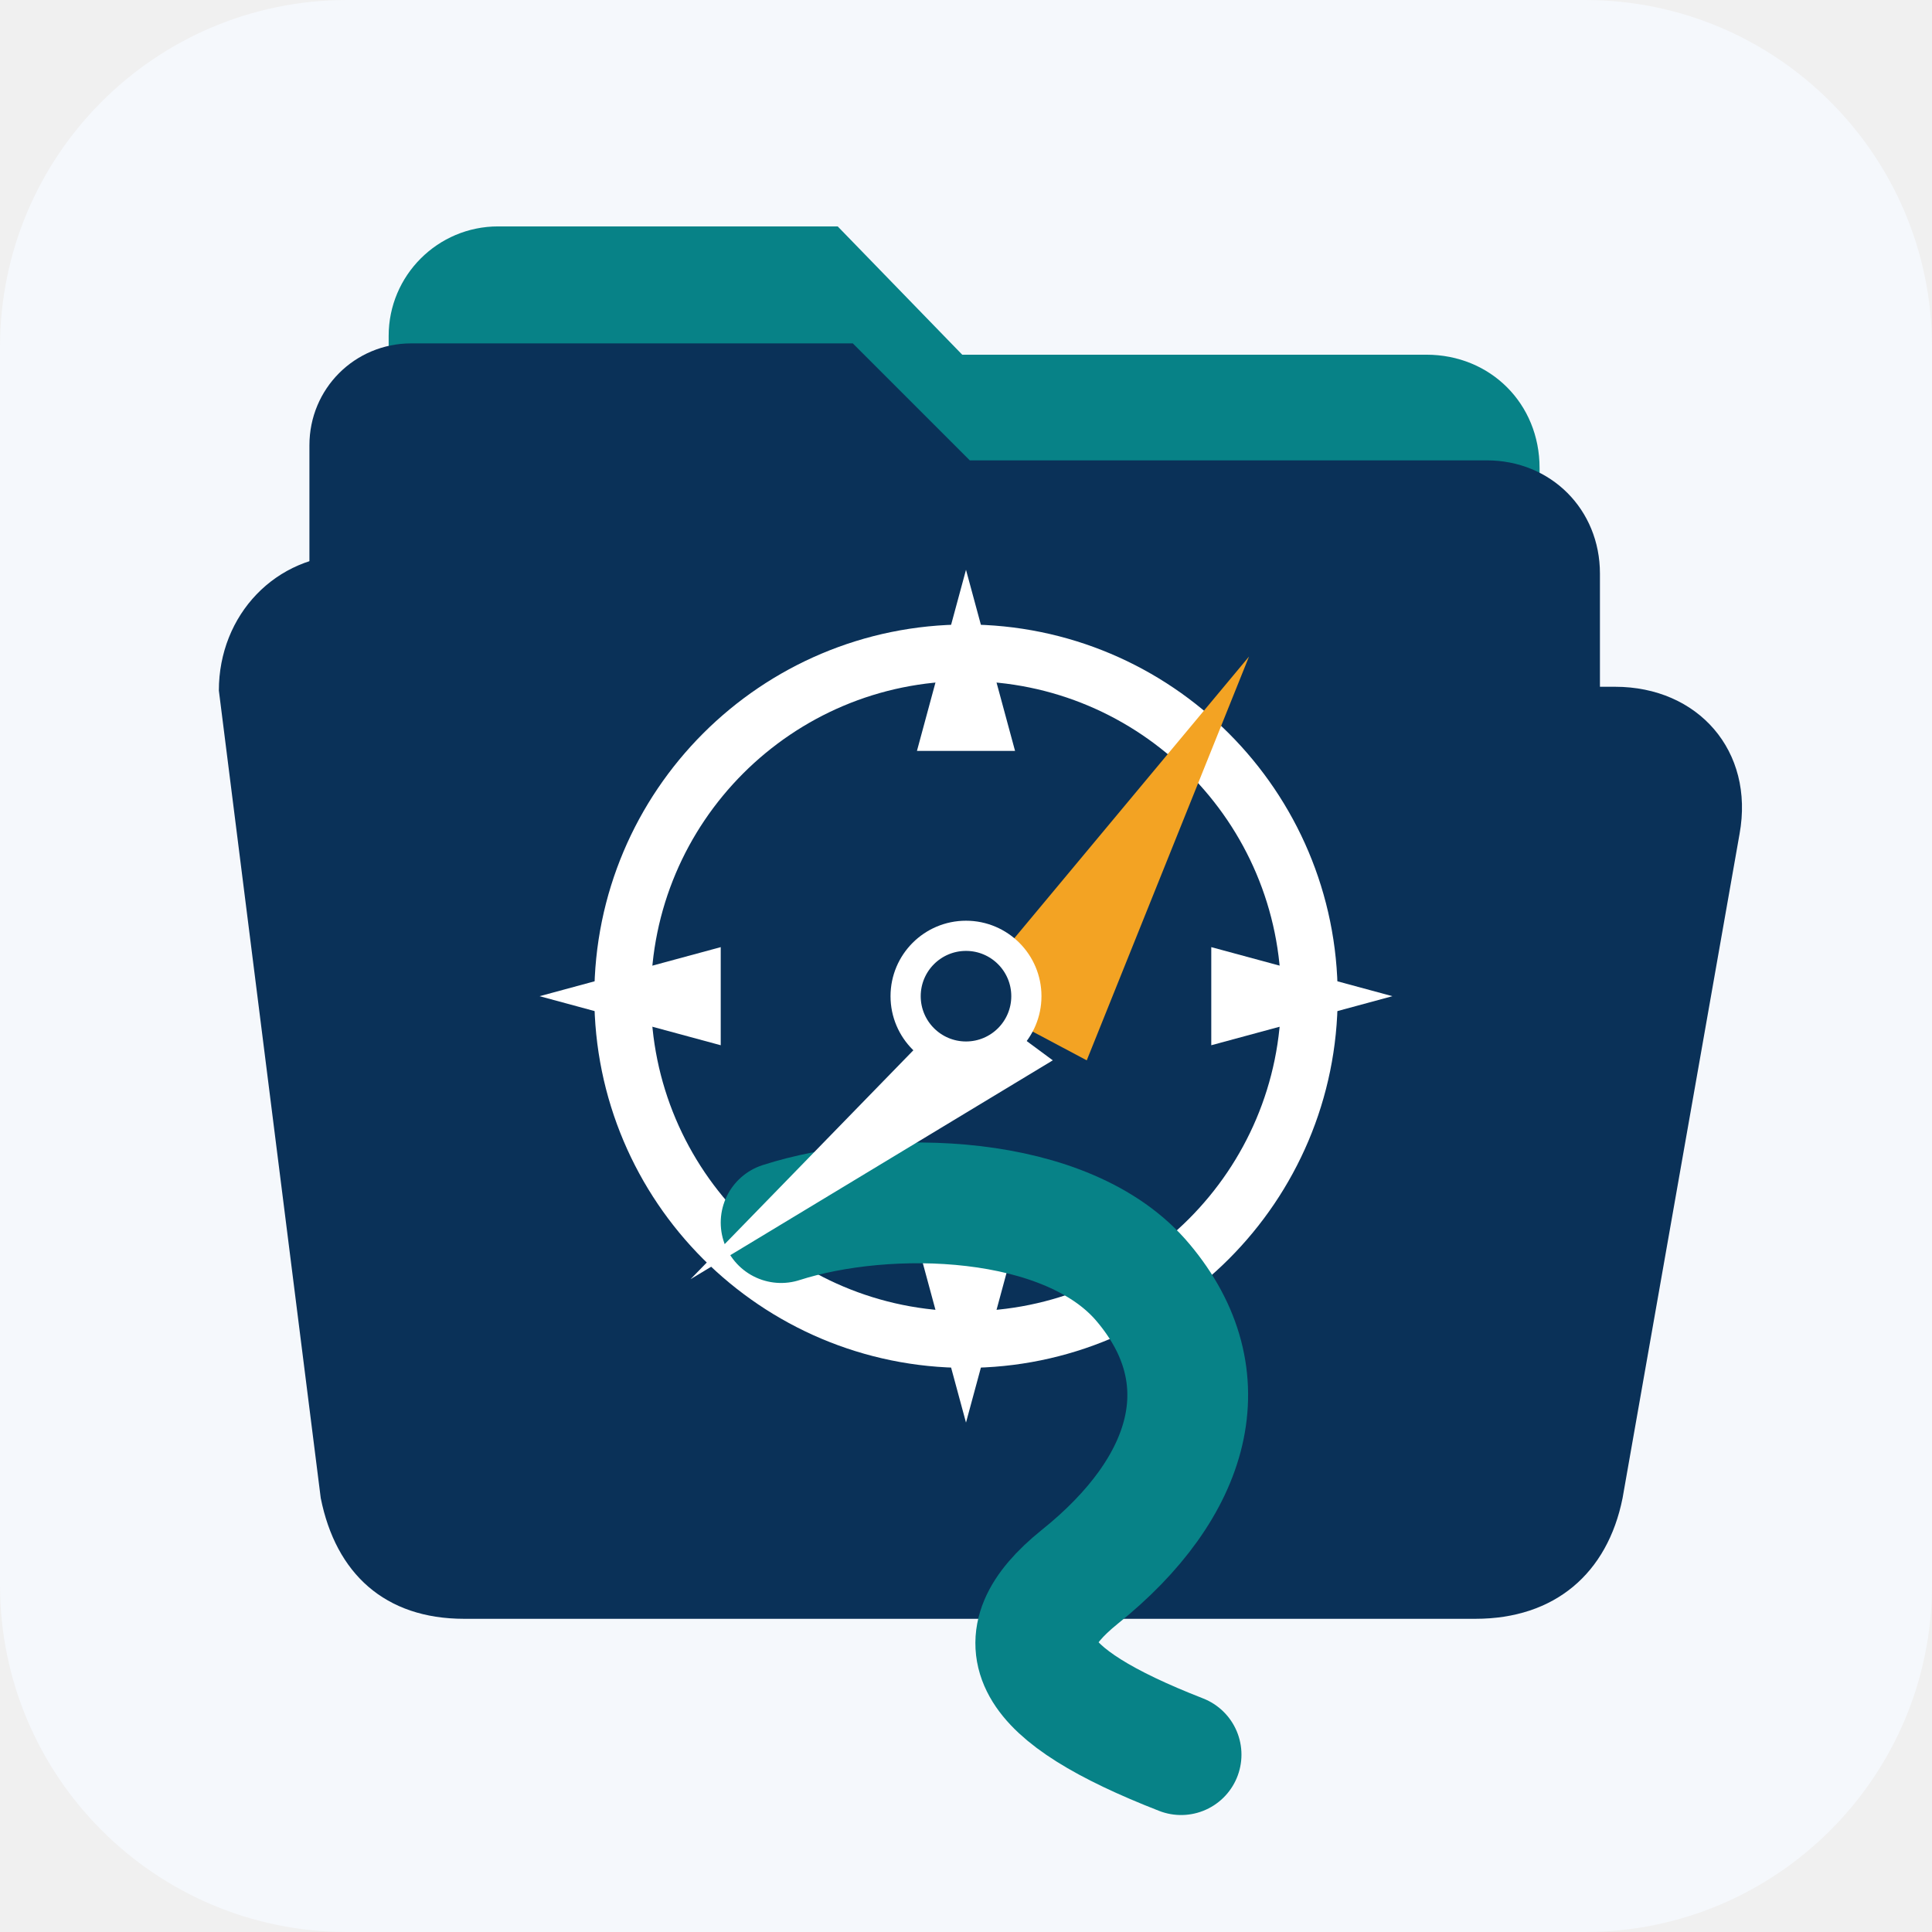
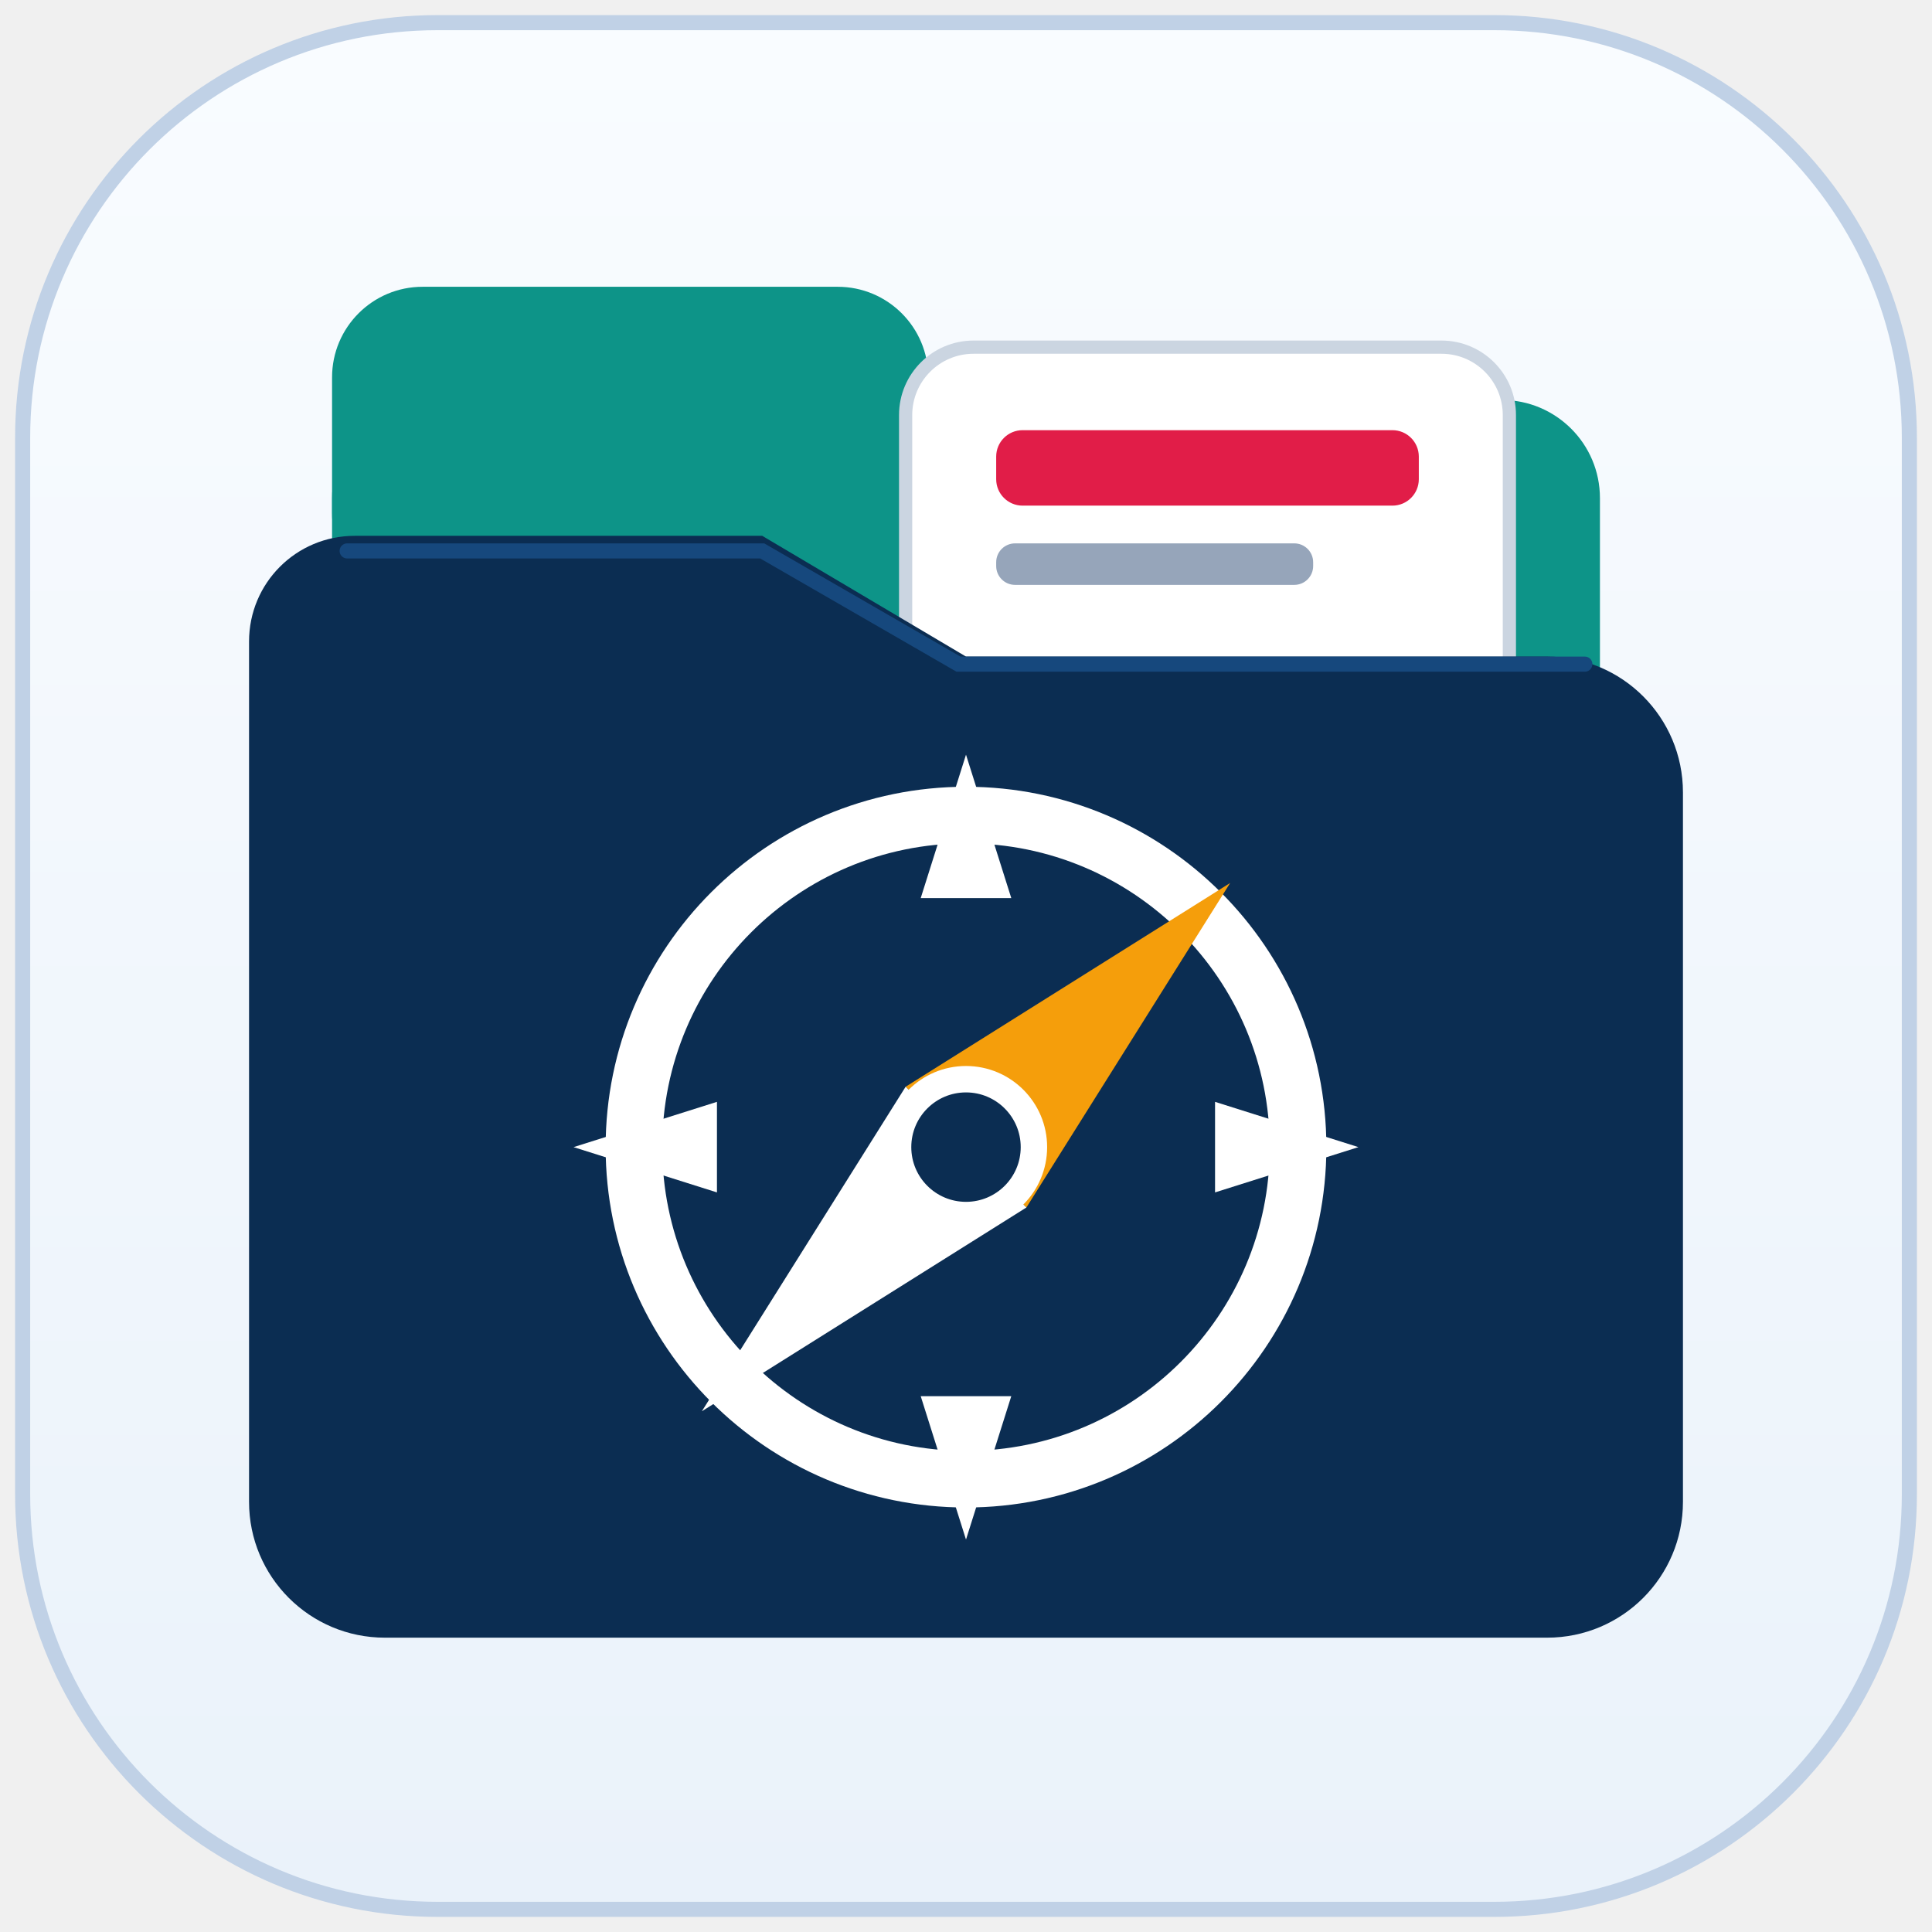
- <svg xmlns="http://www.w3.org/2000/svg" xmlns:xlink="http://www.w3.org/1999/xlink" width="512" height="512" viewBox="0 0 512 512" role="img" aria-labelledby="title desc">
+ <svg xmlns="http://www.w3.org/2000/svg" width="512" height="512" viewBox="0 0 512 512" role="img" aria-labelledby="title desc">
  <defs>
-     <g id="arkivpiloten-mark" stroke-linecap="round" stroke-linejoin="round">
-       <path fill="#078287" d="M103 133V89c0-16 13-29 29-29h90l33 34h123c17 0 30 13 30 30v51H103z" />
-       <path fill="#0A3158" d="M82 165v-47c0-15 12-27 27-27h117l31 31h137c17 0 30 13 30 30v35H82z" />
-       <path fill="#0A3158" d="M58 183c0-20 15-36 35-36h113c16 0 28 5 39 17l18 18h165c22 0 37 17 33 39l-31 176c-4 20-18 32-39 32H123c-21 0-34-12-38-32L58 183z" />
-       <circle cx="256" cy="264" r="91" fill="none" stroke="#FFFFFF" stroke-width="15" />
-       <path fill="#FFFFFF" d="M256 151l-13 48h26zM369 264l-48-13v26zM256 377l13-48h-26zM143 264l48 13v-26z" />
-       <path d="M207 324c28-9 76-8 96 16 21 25 13 54-17 78-21 17-14 31 27 47" fill="none" stroke="#078287" stroke-width="32" />
-       <path fill="#F3A323" d="M256 264l75-90-43 107z" />
-       <path fill="#FFFFFF" d="M256 264l-73 75 96-58z" />
-       <circle cx="256" cy="264" r="16" fill="#0A3158" stroke="#FFFFFF" stroke-width="8" />
-     </g>
+     <linearGradient id="bg-frost" x1="0" y1="0" x2="0" y2="1">
+       <stop offset="0%" stop-color="#F9FCFF" />
+       <stop offset="100%" stop-color="#EAF2FA" />
+     </linearGradient>
  </defs>
-   <rect width="512" height="512" rx="92" fill="#F5F8FC" />
-   <use xlink:href="#arkivpiloten-mark" />
+   <g id="Layer_Badge_Plate">
+     <rect x="6" y="6" width="500" height="500" rx="110" fill="url(#bg-frost)" stroke="#C0D1E6" stroke-width="4" />
+   </g>
+   <g id="Layer_Folder_Back_Tab">
+     <rect x="88" y="76" width="158" height="84" rx="24" fill="#0D9488" />
+     <rect x="88" y="106" width="336" height="138" rx="26" fill="#0D9488" />
+   </g>
+   <g id="Layer_PDF_Document_Sheet">
+     <rect x="240" y="92" width="160" height="148" rx="18" fill="#FFFFFF" stroke="#CBD5E1" stroke-width="3.5" />
+     <rect x="264" y="114" width="112" height="20" rx="7" fill="#E11D48" />
+     <rect x="264" y="144" width="84" height="11" rx="5" fill="#96A5BA" />
+   </g>
+   <g id="Layer_Folder_Front_Body">
+     <path fill="#0B2D52" d="M94 142h108l54 32h154c19.9 0 36 16.1 36 36v188c0 19.9-16.1 36-36 36H102c-19.9 0-36-16.1-36-36V170c0-15.5 12.5-28 28-28Z" />
+     <path fill="none" stroke="#16487D" stroke-width="4" stroke-linecap="round" d="M92 146h110l52 30h166" />
+   </g>
+   <g id="Layer_Compass_Ring">
+     <circle cx="256" cy="304" r="88" fill="none" stroke="#FFFFFF" stroke-width="15" />
+     <path fill="#FFFFFF" d="M256 200l-12 38h24Z M360 304l-38-12v24Z M256 408l12-38h-24Z M152 304l38 12v-24Z" />
+   </g>
+   <g id="Layer_Compass_Needle">
+     <path fill="#F59E0B" d="M326 234l-86 54 32 32Z" />
+     <path fill="#FFFFFF" d="M186 374l54-86 32 32Z" />
+     <circle cx="256" cy="304" r="18" fill="#0B2D52" stroke="#FFFFFF" stroke-width="7" />
+   </g>
</svg>
